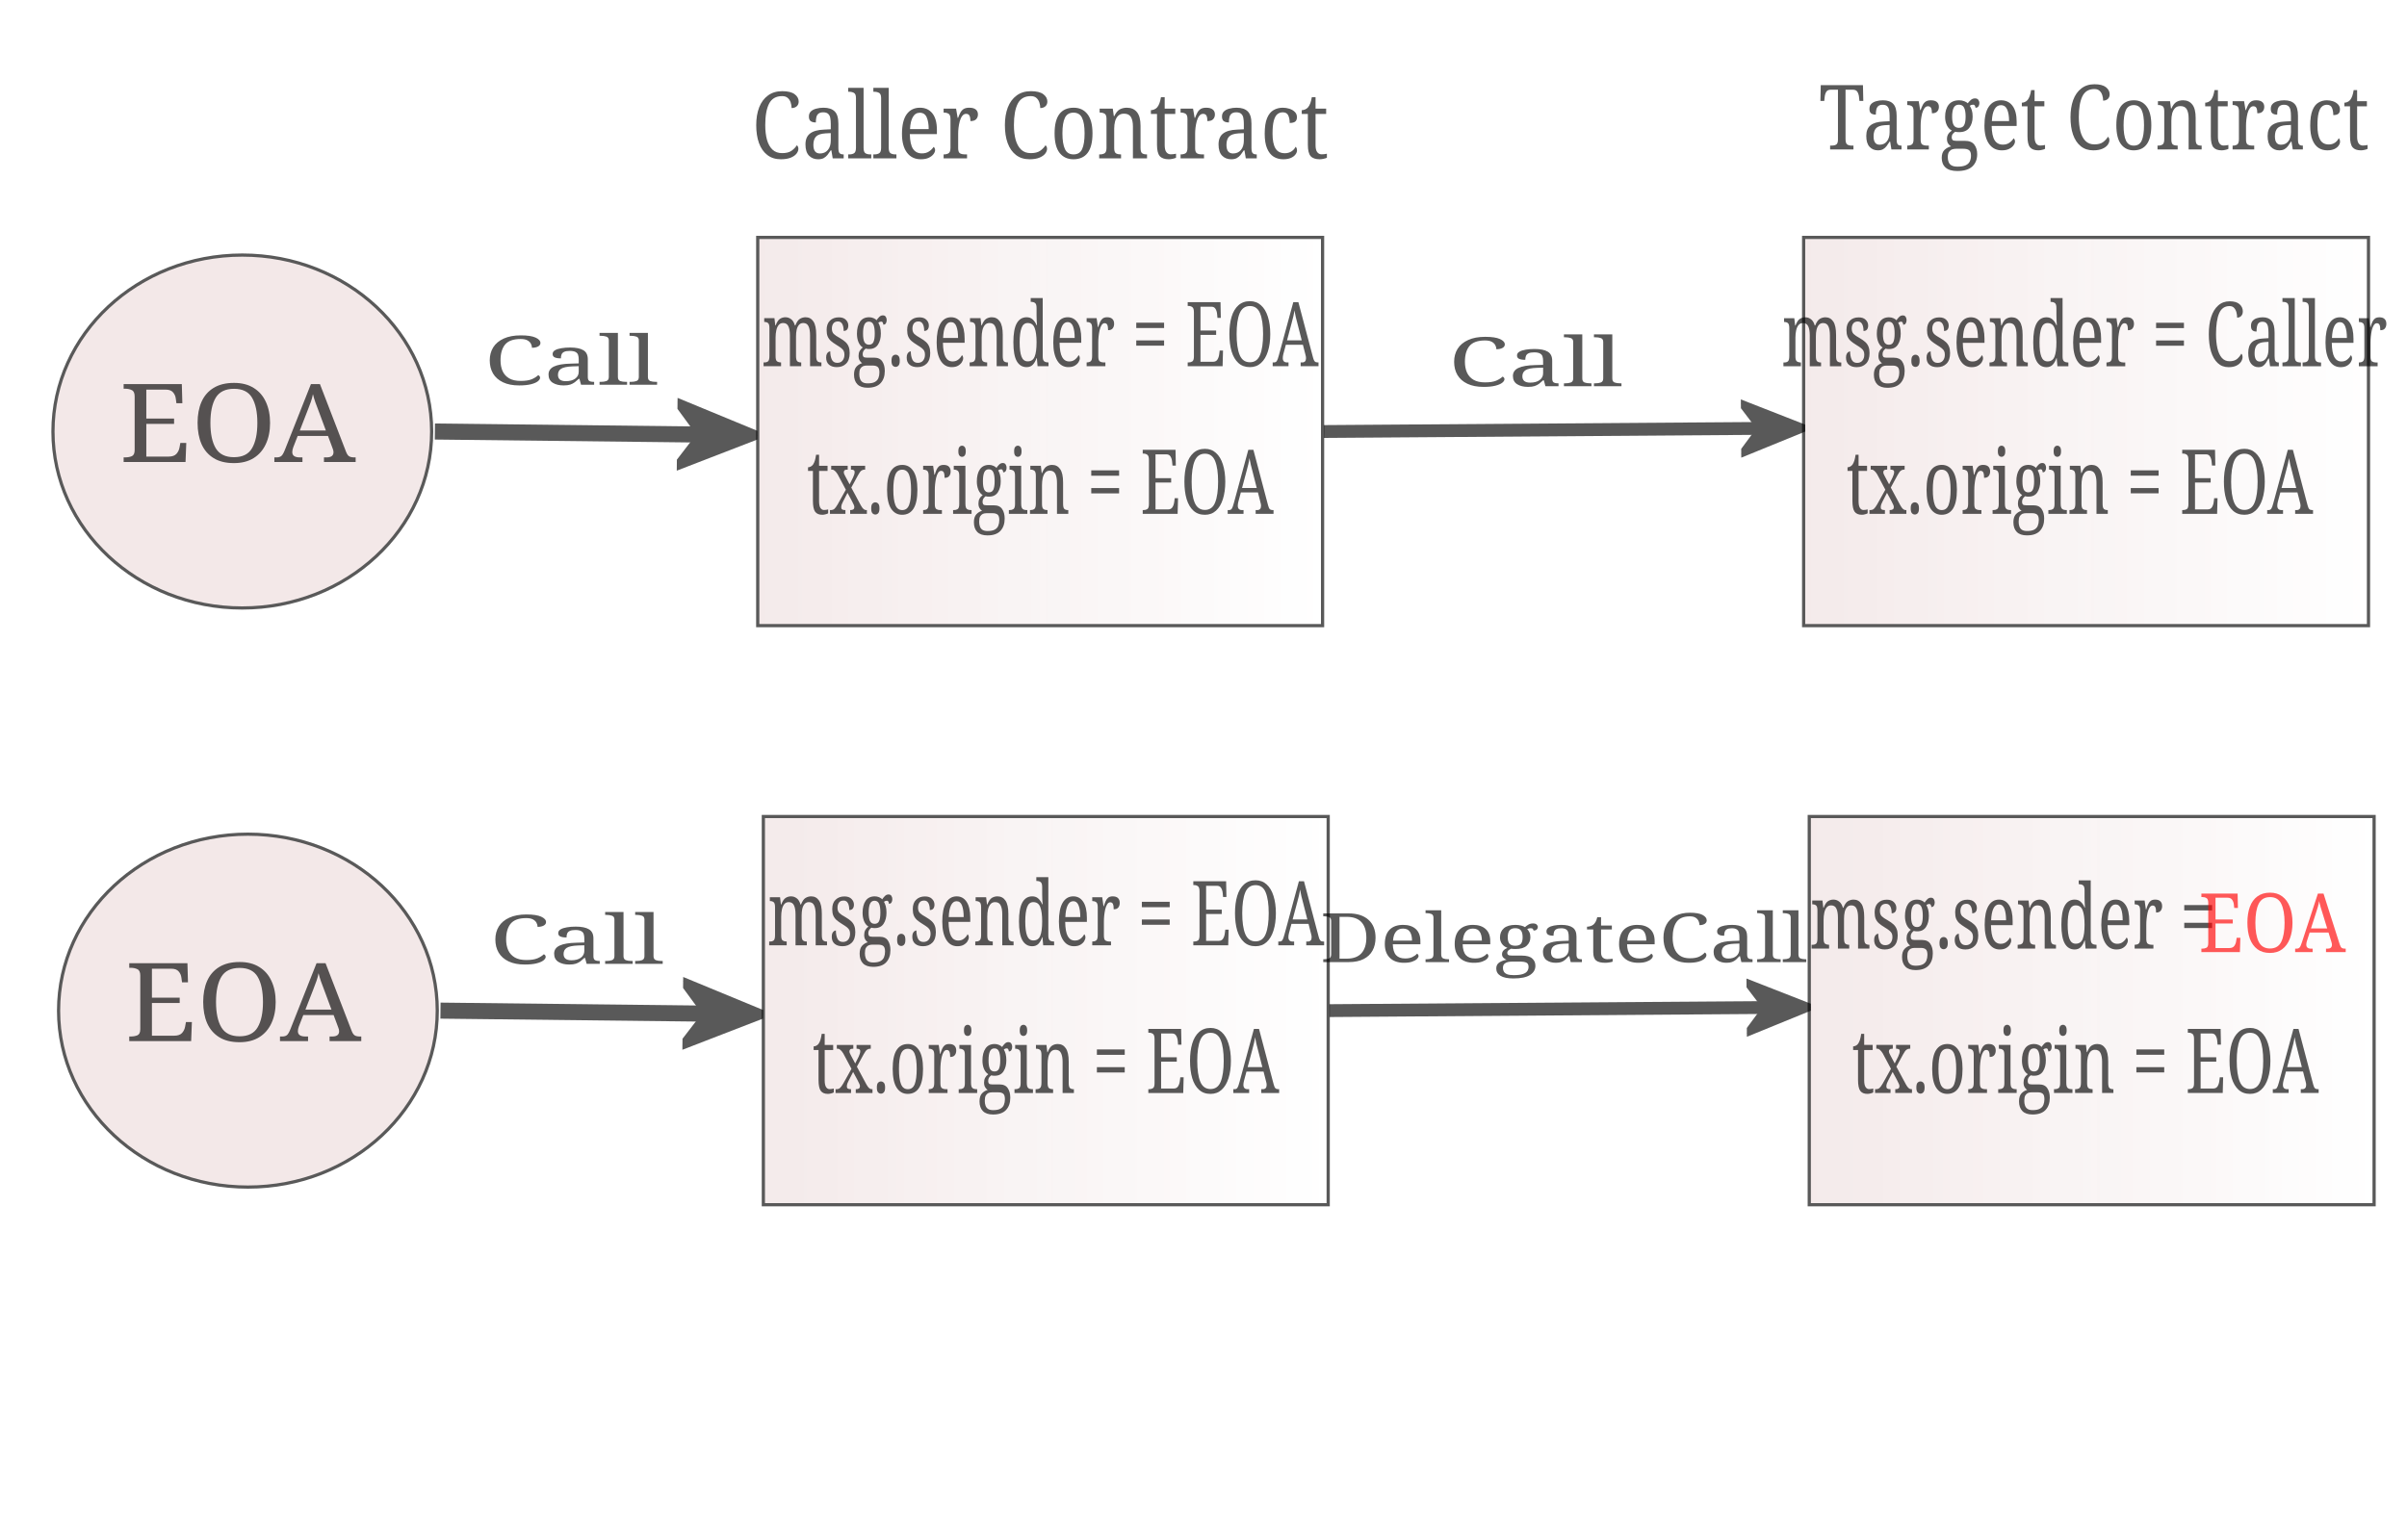
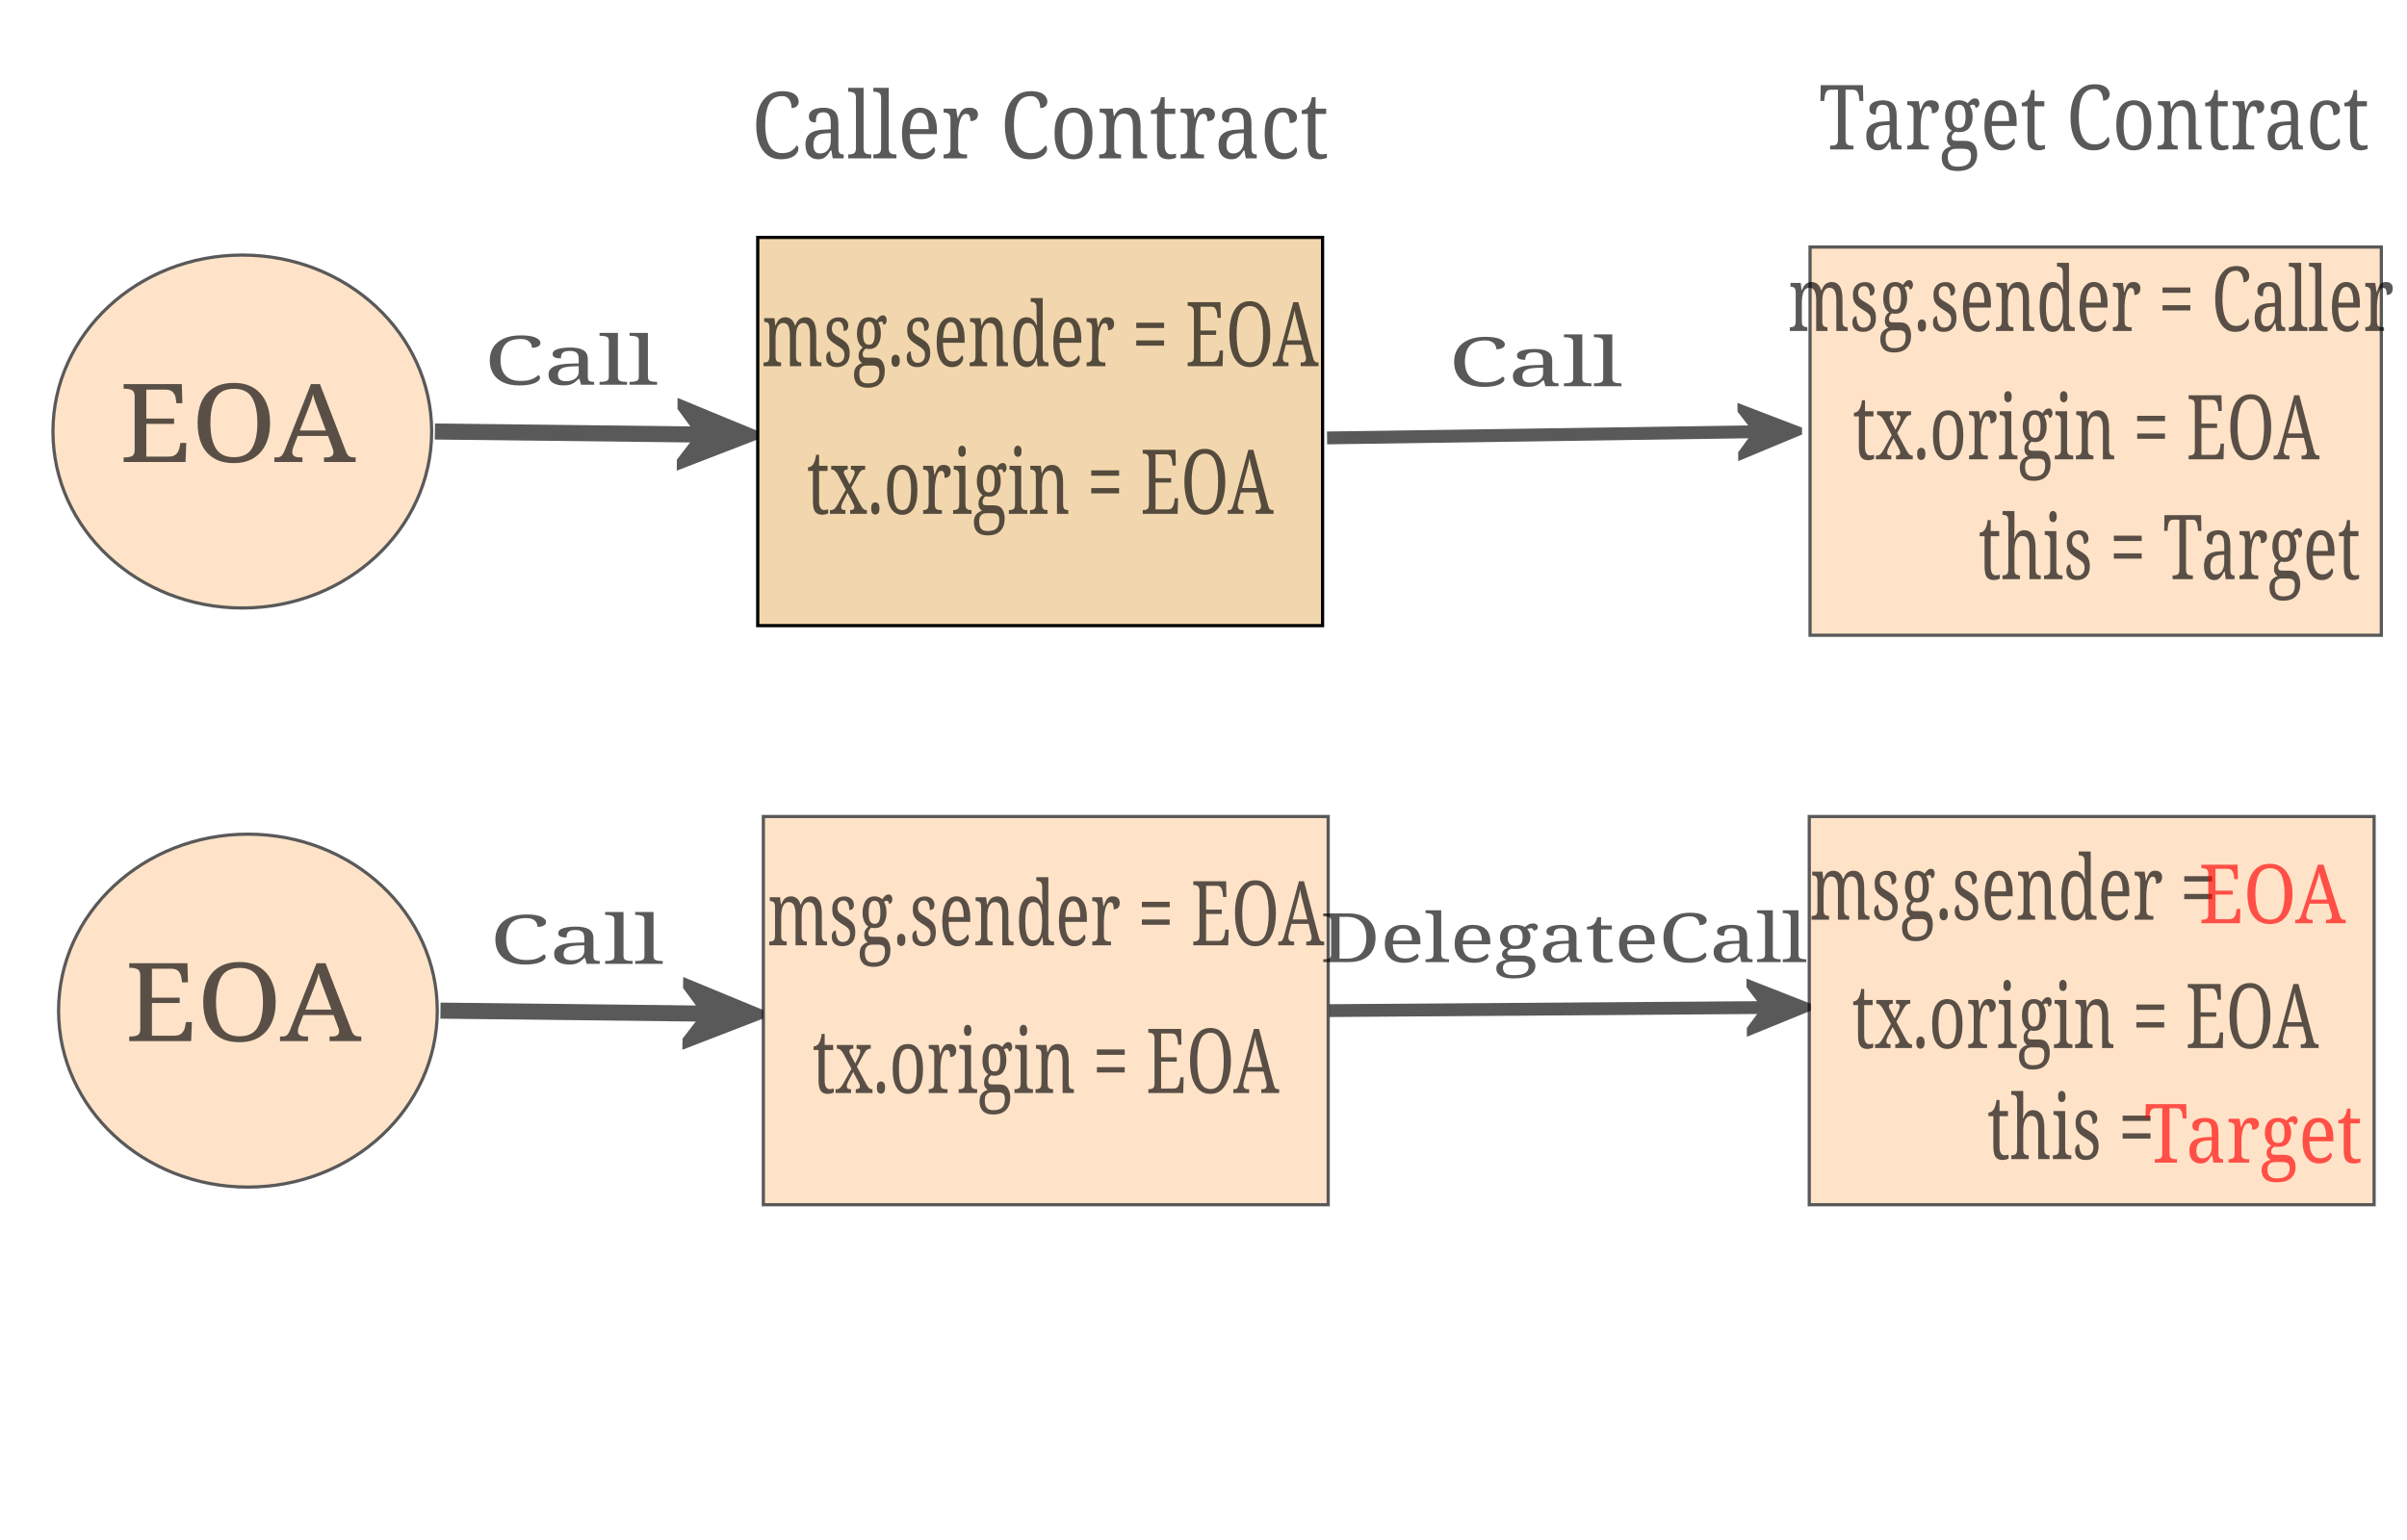
<svg xmlns="http://www.w3.org/2000/svg" width="750" height="480">
  <defs>
-     <linearGradient id="svg_12">
-       <stop offset="0" stop-color="#eddede" stop-opacity="0.996" />
-       <stop offset="1" stop-color="#ffffff" />
-     </linearGradient>
-     <marker id="se_marker_end_svg_23" markerHeight="5" markerUnits="strokeWidth" markerWidth="5" orient="auto" refX="50" refY="50" se_type="rightarrow" viewBox="0 0 100 100">
-       <path d="m100,50l-100,40l30,-40l-30,-40z" fill="#000000" stroke="#000000" stroke-width="10" />
+     <marker id="se_marker_end_svg_23" markerHeight="5" markerUnits="strokeWidth" markerWidth="5" orient="auto" refX="50" refY="50" viewBox="0 0 100 100">
+       <path d="m100,50l-100,40l30,-40l-30,-40l100,40z" fill="#000000" id="svg_1" stroke="#000000" stroke-width="10" />
    </marker>
-     <marker id="se_marker_end_svg_22" markerHeight="5" markerUnits="strokeWidth" markerWidth="5" orient="auto" refX="50" refY="50" se_type="rightarrow" viewBox="0 0 100 100">
-       <path d="m100,50l-100,40l30,-40l-30,-40z" fill="#000000" stroke="#000000" stroke-width="10" />
+     <marker id="se_marker_end_svg_22" markerHeight="5" markerUnits="strokeWidth" markerWidth="5" orient="auto" refX="50" refY="50" viewBox="0 0 100 100">
+       <path d="m100,50l-100,40l30,-40l-30,-40l100,40z" fill="#000000" id="svg_2" stroke="#000000" stroke-width="10" />
    </marker>
  </defs>
  <g class="layer">
-     <ellipse cx="75.5" cy="134.5" fill="#eddcdc" id="svg_3" opacity="0.65" rx="59" ry="55" stroke="#000000" stroke-dasharray="null" stroke-linecap="null" stroke-linejoin="null" stroke-width="null" />
-     <rect fill="url(#svg_12)" height="121" id="svg_9" opacity="0.65" stroke="#000000" stroke-dasharray="null" stroke-linecap="null" stroke-linejoin="null" stroke-width="null" width="176" x="236.104" y="74" />
-     <rect fill="url(#svg_12)" height="121" id="svg_13" opacity="0.65" stroke="#000000" stroke-dasharray="null" stroke-linecap="null" stroke-linejoin="null" stroke-width="null" width="176" x="562" y="74" />
-     <text fill="#000000" font-family="serif" font-size="17" id="svg_15" opacity="0.65" stroke="#000000" stroke-dasharray="null" stroke-linecap="null" stroke-linejoin="null" stroke-width="0" text-anchor="middle" transform="matrix(1.19155 0 0 1.64453 -358.016 6.43997)" x="844.292" xml:space="preserve" y="93.479">tx.origin = EOA</text>
-     <text fill="#000000" font-family="serif" font-size="17" id="svg_14" opacity="0.65" stroke="#000000" stroke-dasharray="null" stroke-linecap="null" stroke-linejoin="null" stroke-width="0" text-anchor="middle" transform="matrix(1.19155 0 0 1.64453 -118.513 -80.7549)" x="644.552" xml:space="preserve" y="118.523">msg.sender = Caller</text>
+     <ellipse cx="75.5" cy="134.5" fill="#ffd4aa" id="svg_3" opacity="0.65" rx="59" ry="55" stroke="#000000" stroke-dasharray="null" stroke-linecap="null" stroke-linejoin="null" stroke-width="null" />
+     <rect fill="#f2d7ae" height="121" id="svg_9" stroke="#000000" stroke-dasharray="null" stroke-linecap="null" stroke-linejoin="null" stroke-width="null" width="176" x="236.104" y="74" />
+     <rect fill="#ffd4aa" height="121" id="svg_13" opacity="0.65" stroke="#000000" stroke-dasharray="null" stroke-linecap="null" stroke-linejoin="null" stroke-width="null" width="178" x="564" y="77" />
+     <text fill="#000000" font-family="serif" font-size="17" id="svg_4" opacity="0.65" stroke="#000000" stroke-dasharray="null" stroke-linecap="null" stroke-linejoin="null" stroke-width="0" text-anchor="middle" transform="matrix(1.19155 0 0 1.64453 -632.013 78.7942)" x="1097.743" xml:space="preserve" y="61.859">this = Target</text>
+     <text fill="#000000" font-family="serif" font-size="17" id="svg_15" opacity="0.65" stroke="#000000" stroke-dasharray="null" stroke-linecap="null" stroke-linejoin="null" stroke-width="0" text-anchor="middle" transform="matrix(1.19155 0 0 1.64453 -356.016 -10.56)" x="844.292" xml:space="preserve" y="93.479">tx.origin = EOA</text>
+     <text fill="#000000" font-family="serif" font-size="17" id="svg_14" opacity="0.65" stroke="#000000" stroke-dasharray="null" stroke-linecap="null" stroke-linejoin="null" stroke-width="0" text-anchor="middle" transform="matrix(1.19155 0 0 1.64453 -116.513 -91.7549)" x="644.552" xml:space="preserve" y="118.523">msg.sender = Caller</text>
    <text fill="#000000" font-family="serif" font-size="17" id="svg_16" opacity="0.65" stroke="#000000" stroke-dasharray="null" stroke-linecap="null" stroke-linejoin="null" stroke-width="0" text-anchor="middle" transform="matrix(1.48806 0 0 1.7 -125.554 -16.1)" x="302.182" xml:space="preserve" y="38.5">Caller Contract</text>
    <text fill="#000000" font-family="serif" font-size="17" id="svg_17" opacity="0.65" stroke="#000000" stroke-dasharray="null" stroke-linecap="null" stroke-linejoin="null" stroke-width="0" text-anchor="middle" transform="matrix(1.37294 0 0 1.65 -201.399 -13.65)" x="621.949" xml:space="preserve" y="36.5">Target Contract</text>
    <text fill="#000000" font-family="serif" font-size="17" id="svg_18" opacity="0.65" stroke="#000000" stroke-dasharray="null" stroke-linecap="null" stroke-linejoin="null" stroke-width="0" text-anchor="middle" transform="matrix(2.11338 0 0 2 -114.621 -98)" x="89.251" xml:space="preserve" y="121">EOA</text>
    <text fill="#000000" font-family="serif" font-size="17" id="svg_20" opacity="0.65" stroke="#000000" stroke-dasharray="null" stroke-linecap="null" stroke-linejoin="null" stroke-width="0" text-anchor="middle" transform="matrix(1.19155 0 0 1.64453 -597.547 70.5426)" x="773.487" xml:space="preserve" y="54.502">tx.origin = EOA</text>
    <text fill="#000000" font-family="serif" font-size="17" id="svg_19" opacity="0.65" stroke="#000000" stroke-dasharray="null" stroke-linecap="null" stroke-linejoin="null" stroke-width="0" text-anchor="middle" transform="matrix(1.19155 0 0 1.64453 -358.044 -16.6522)" x="572.484" xml:space="preserve" y="79.536">msg.sender = EOA</text>
    <line fill="none" id="svg_22" marker-end="url(#se_marker_end_svg_22)" opacity="0.65" stroke="#000000" stroke-dasharray="null" stroke-linecap="null" stroke-linejoin="null" stroke-width="5" x1="135.5" x2="223.5" y1="134.5" y2="135.5" />
    <text fill="#000000" font-family="serif" font-size="17" id="svg_24" opacity="0.65" stroke="#000000" stroke-dasharray="null" stroke-linecap="null" stroke-linejoin="null" stroke-width="0" text-anchor="middle" transform="matrix(1.77619 0 0 1.25 -397.928 -31.75)" x="493.433" xml:space="preserve" y="121.7">Call</text>
-     <line fill="none" id="svg_23" marker-end="url(#se_marker_end_svg_23)" opacity="0.65" stroke="#000000" stroke-dasharray="null" stroke-linecap="null" stroke-linejoin="null" stroke-width="4" x1="412.5" x2="552.5" y1="134.5" y2="133.5" />
+     <line fill="none" id="svg_23" marker-end="url(#se_marker_end_svg_23)" opacity="0.65" stroke="#000000" stroke-dasharray="null" stroke-linecap="null" stroke-linejoin="null" stroke-width="4" x1="413.5" x2="551.5" y1="136.5" y2="134.5" />
    <text fill="#000000" font-family="serif" font-size="17" id="svg_25" opacity="0.65" stroke="#000000" stroke-dasharray="null" stroke-linecap="null" stroke-linejoin="null" stroke-width="0" text-anchor="middle" transform="matrix(1.77619 0 0 1.25 -397.928 -31.75)" x="324.256" xml:space="preserve" y="121.336">Call</text>
-     <ellipse cx="77.25" cy="315" fill="#eddcdc" id="svg_37" opacity="0.65" rx="59" ry="55" stroke="#000000" stroke-dasharray="null" stroke-linecap="null" stroke-linejoin="null" stroke-width="null" />
-     <rect fill="url(#svg_12)" height="121" id="svg_36" opacity="0.65" stroke="#000000" stroke-dasharray="null" stroke-linecap="null" stroke-linejoin="null" stroke-width="null" width="176" x="237.854" y="254.5" />
-     <rect fill="url(#svg_12)" height="121" id="svg_35" opacity="0.65" stroke="#000000" stroke-dasharray="null" stroke-linecap="null" stroke-linejoin="null" stroke-width="null" width="176" x="563.75" y="254.5" />
-     <text fill="#000000" font-family="serif" font-size="17" id="svg_34" opacity="0.65" stroke="#000000" stroke-dasharray="null" stroke-linecap="null" stroke-linejoin="null" stroke-width="0" text-anchor="middle" transform="matrix(1.19155 0 0 1.64453 -362.266 50.94)" x="849.327" xml:space="preserve" y="176.177">tx.origin = EOA</text>
-     <text fill="#000000" font-family="serif" font-size="17" id="svg_33" opacity="0.65" stroke="#000000" stroke-dasharray="null" stroke-linecap="null" stroke-linejoin="null" stroke-width="0" style="cursor: move;" text-anchor="middle" transform="matrix(1.19155 0 0 1.64453 -122.763 -36.2549)" x="629.446" xml:space="preserve" y="201.83">msg.sender =</text>
+     <ellipse cx="77.25" cy="315" fill="#ffd4aa" id="svg_37" opacity="0.65" rx="59" ry="55" stroke="#000000" stroke-dasharray="null" stroke-linecap="null" stroke-linejoin="null" stroke-width="null" />
+     <rect fill="#ffd4aa" height="121" id="svg_36" opacity="0.65" stroke="#000000" stroke-dasharray="null" stroke-linecap="null" stroke-linejoin="null" stroke-width="null" width="176" x="237.854" y="254.5" />
+     <rect fill="#ffd4aa" height="121" id="svg_35" opacity="0.65" stroke="#000000" stroke-dasharray="null" stroke-linecap="null" stroke-linejoin="null" stroke-width="null" width="176" x="563.75" y="254.5" />
+     <text fill="#000000" font-family="serif" font-size="17" id="svg_34" opacity="0.65" stroke="#000000" stroke-dasharray="null" stroke-linecap="null" stroke-linejoin="null" stroke-width="0" text-anchor="middle" transform="matrix(1.19155 0 0 1.64453 -362.266 49.94)" x="849.327" xml:space="preserve" y="168.272">tx.origin = EOA</text>
+     <text fill="#000000" font-family="serif" font-size="17" id="svg_33" opacity="0.65" stroke="#000000" stroke-dasharray="null" stroke-linecap="null" stroke-linejoin="null" stroke-width="0" text-anchor="middle" transform="matrix(1.19155 0 0 1.64453 -122.763 -37.2549)" x="629.446" xml:space="preserve" y="196.965">msg.sender =</text>
    <text fill="#000000" font-family="serif" font-size="17" id="svg_32" opacity="0.65" stroke="#000000" stroke-dasharray="null" stroke-linecap="null" stroke-linejoin="null" stroke-width="0" text-anchor="middle" transform="matrix(2.11338 0 0 2 -114.621 -98)" x="90.079" xml:space="preserve" y="211.25">EOA</text>
    <text fill="#000000" font-family="serif" font-size="17" id="svg_31" opacity="0.65" stroke="#000000" stroke-dasharray="null" stroke-linecap="null" stroke-linejoin="null" stroke-width="0" text-anchor="middle" transform="matrix(1.19155 0 0 1.64453 -601.797 115.043)" x="778.523" xml:space="preserve" y="137.2">tx.origin = EOA</text>
    <text fill="#000000" font-family="serif" font-size="17" id="svg_30" opacity="0.65" stroke="#000000" stroke-dasharray="null" stroke-linecap="null" stroke-linejoin="null" stroke-width="0" text-anchor="middle" transform="matrix(1.19155 0 0 1.64453 -362.294 27.8478)" x="577.519" xml:space="preserve" y="162.235">msg.sender = EOA</text>
    <line fill="none" id="svg_29" marker-end="url(#se_marker_end_svg_22)" opacity="0.65" stroke="#000000" stroke-dasharray="null" stroke-linecap="null" stroke-linejoin="null" stroke-width="5" x1="137.25" x2="225.25" y1="315" y2="316" />
    <text fill="#000000" font-family="serif" font-size="17" id="svg_28" opacity="0.65" stroke="#000000" stroke-dasharray="null" stroke-linecap="null" stroke-linejoin="null" stroke-width="0" text-anchor="middle" transform="matrix(1.51564 0 0 1.25 -281.108 -31.75)" x="506.954" xml:space="preserve" y="265.3">DelegateCall</text>
    <line fill="none" id="svg_27" marker-end="url(#se_marker_end_svg_23)" opacity="0.65" stroke="#000000" stroke-dasharray="null" stroke-linecap="null" stroke-linejoin="null" stroke-width="4" x1="414.25" x2="554.25" y1="315" y2="314" />
    <text fill="#000000" font-family="serif" font-size="17" id="svg_26" opacity="0.65" stroke="#000000" stroke-dasharray="null" stroke-linecap="null" stroke-linejoin="null" stroke-width="0" text-anchor="middle" transform="matrix(1.77619 0 0 1.25 -397.928 -31.75)" x="325.241" xml:space="preserve" y="265.736">Call</text>
-     <text fill="#ff0000" font-family="serif" font-size="17" id="svg_38" opacity="0.65" stroke="#000000" stroke-dasharray="null" stroke-linecap="null" stroke-linejoin="null" stroke-width="0" style="cursor: move;" text-anchor="middle" transform="matrix(1.31457 0 0 1.50312 -215.483 -138.966)" x="702.5" xml:space="preserve" y="289.885">EOA</text>
+     <text fill="#ff0000" font-family="serif" font-size="17" id="svg_38" opacity="0.65" stroke="#000000" stroke-dasharray="null" stroke-linecap="null" stroke-linejoin="null" stroke-width="0" text-anchor="middle" transform="matrix(1.31457 0 0 1.50312 -215.483 -138.966)" x="702.5" xml:space="preserve" y="283.897">EOA</text>
+     <text fill="#000000" font-family="serif" font-size="17" id="svg_6" opacity="0.65" stroke="#000000" stroke-dasharray="null" stroke-linecap="null" stroke-linejoin="null" stroke-width="0" text-anchor="middle" transform="matrix(1.19155 0 0 1.64453 -400.723 -91.6321)" x="877.862" xml:space="preserve" y="275.407">this =</text>
+     <text fill="#ff0000" font-family="serif" font-size="17" id="svg_5" opacity="0.65" stroke="#000000" stroke-dasharray="null" stroke-linecap="null" stroke-linejoin="null" stroke-width="0" text-anchor="middle" transform="matrix(1.31457 0 0 1.50312 -215.483 -138.966)" x="697.966" xml:space="preserve" y="333.542">Target</text>
  </g>
</svg>
